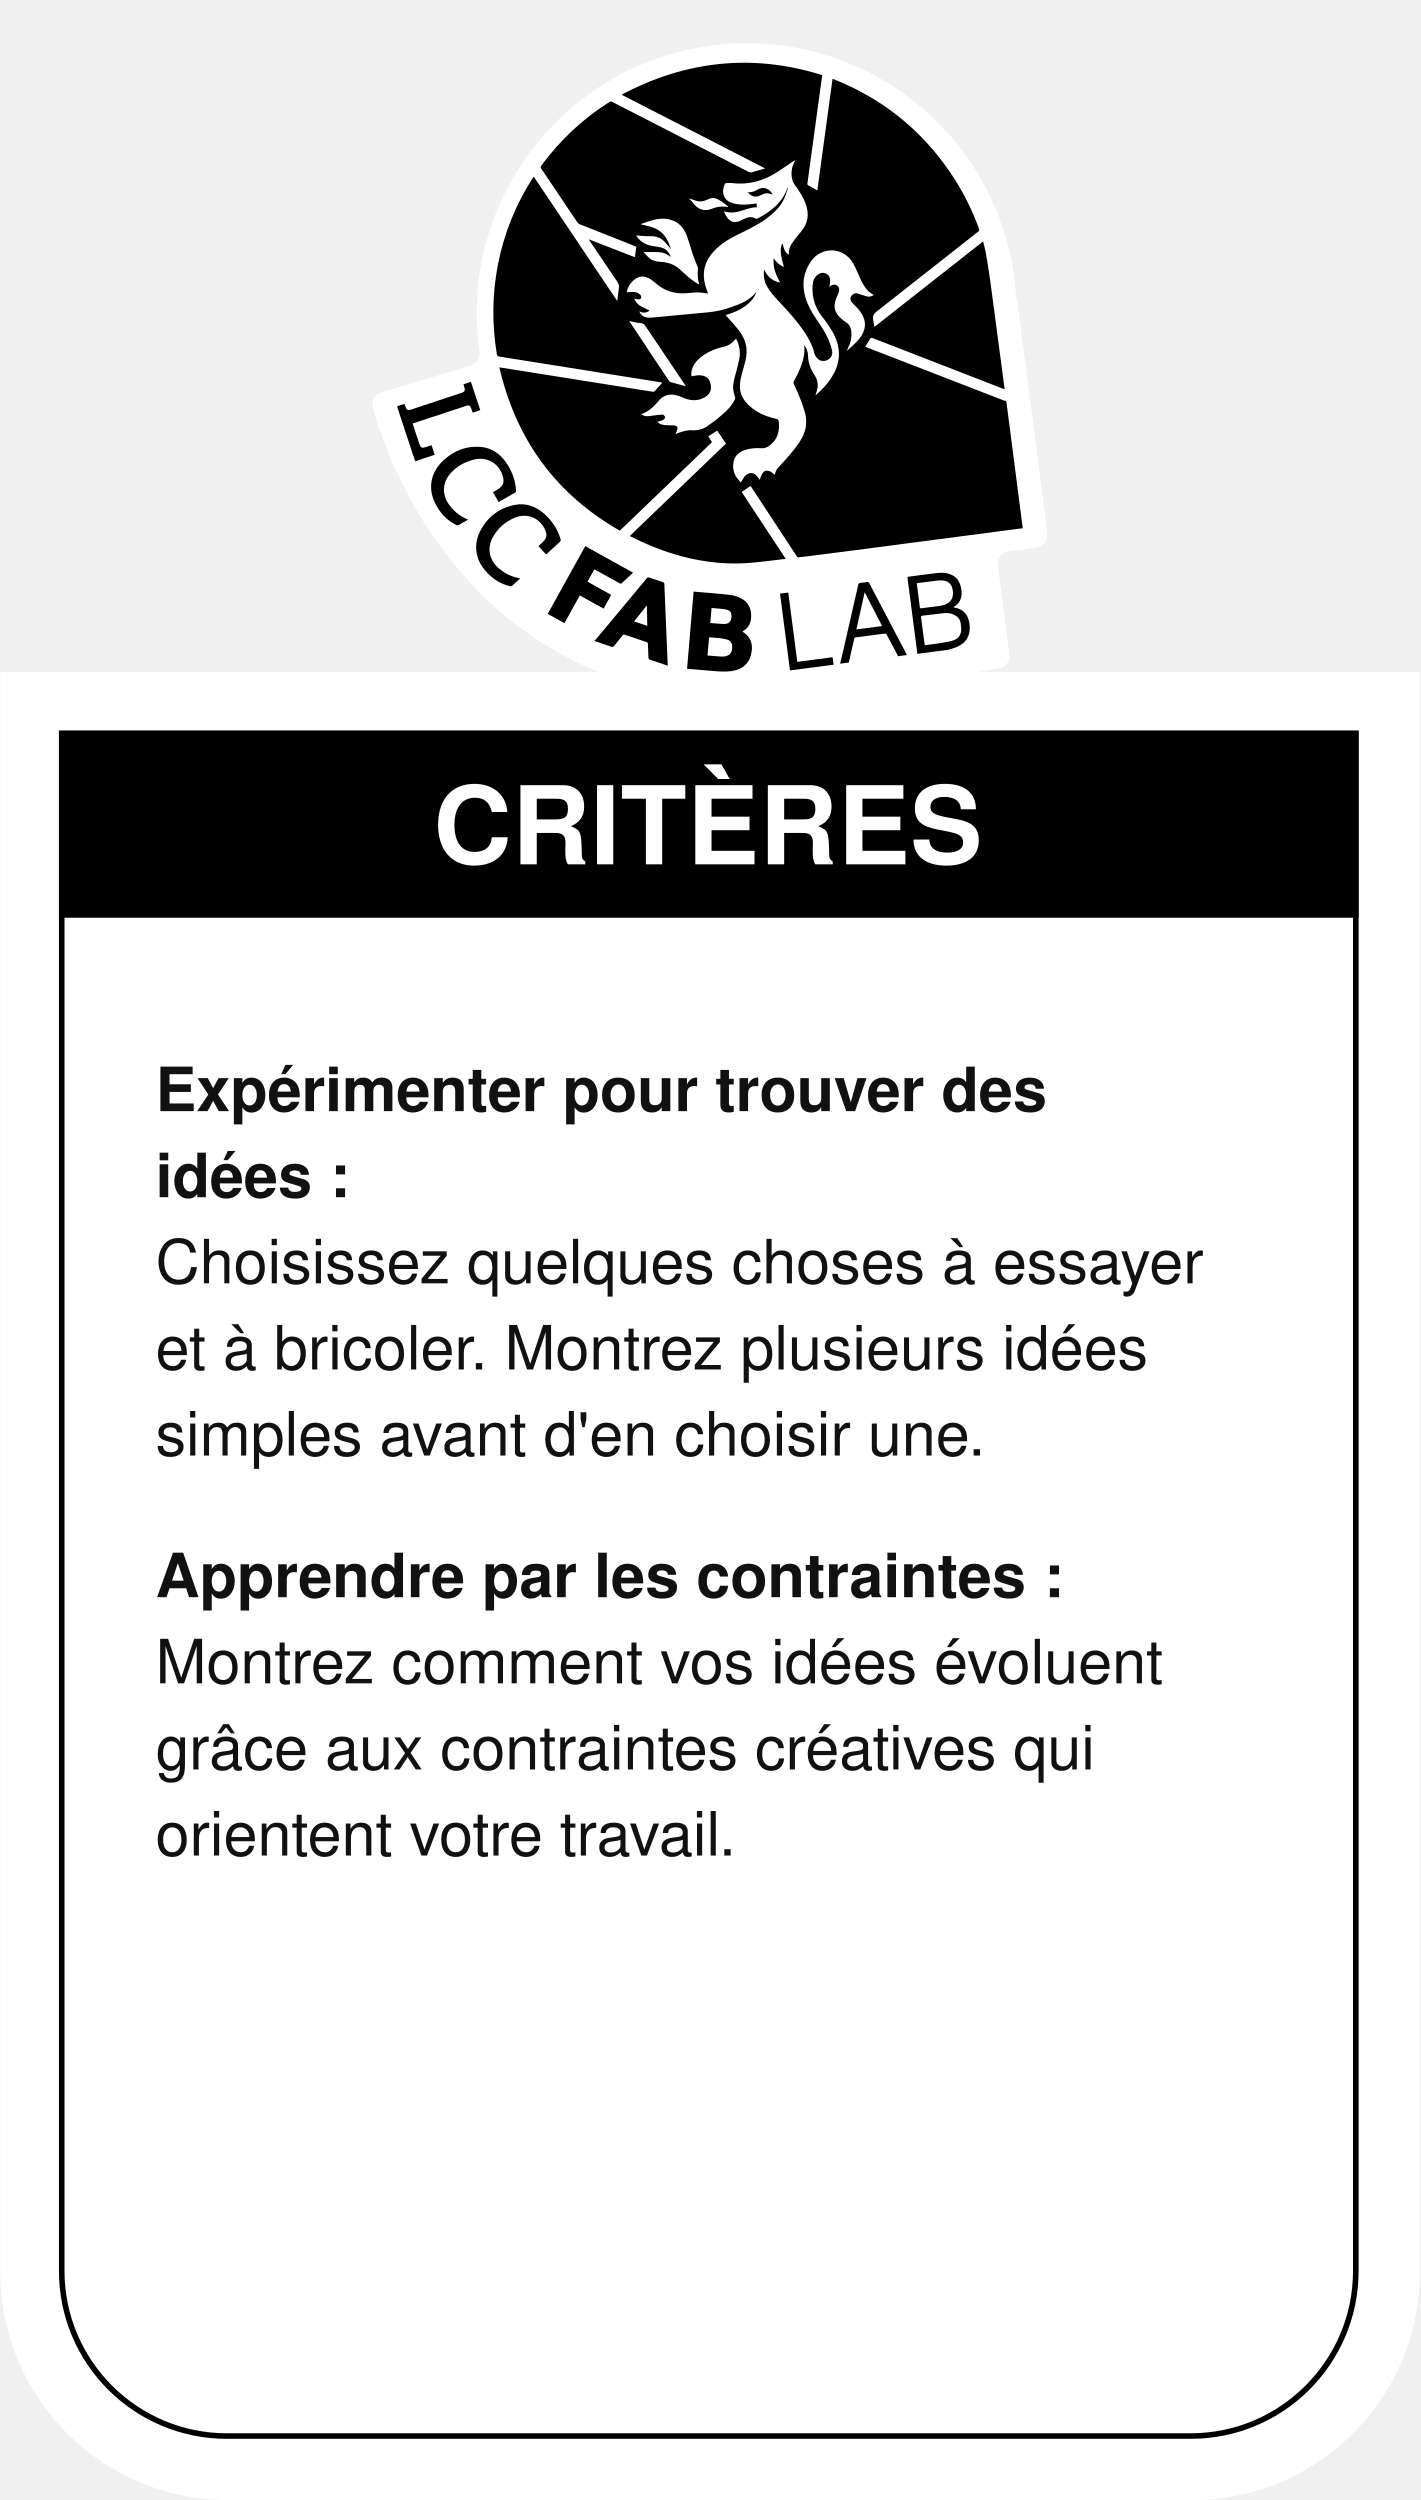
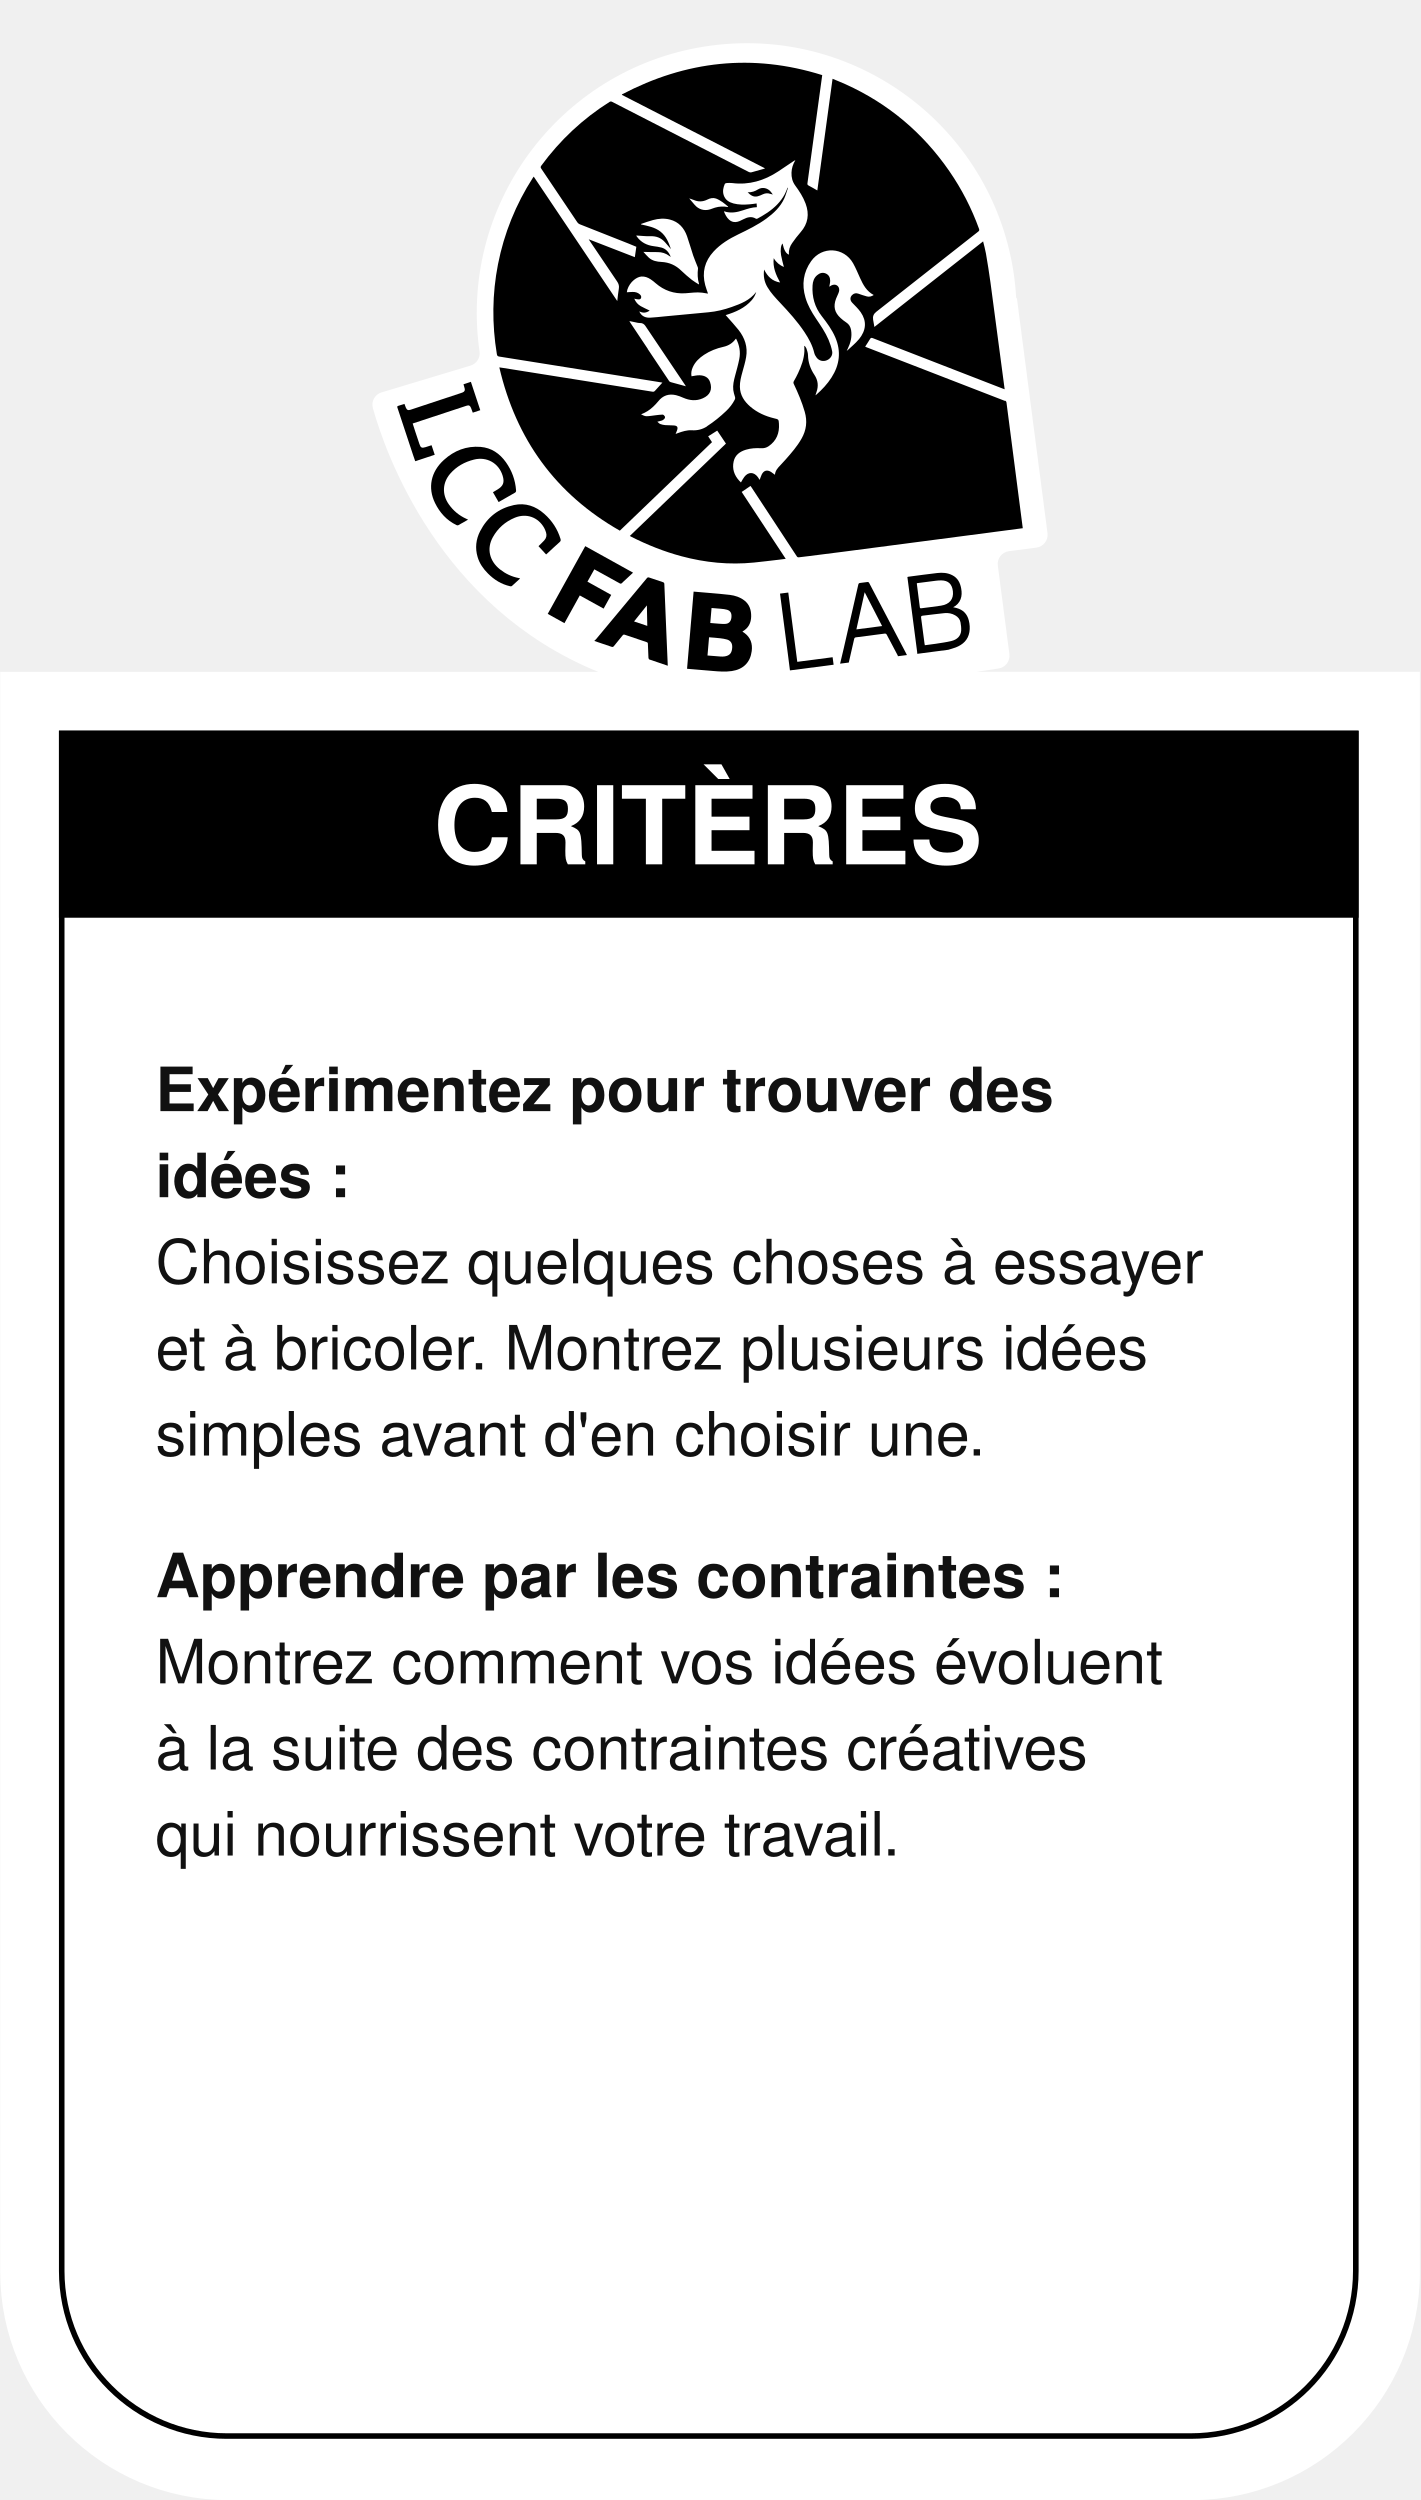
<svg xmlns="http://www.w3.org/2000/svg" id="Layer_5" viewBox="0 0 255.6 450">
  <defs>
    <style>.cls-1{font-family:Helvetica, Helvetica;}.cls-2{font-size:12px;}.cls-3,.cls-4{fill:#fff;}.cls-5{font-family:Helvetica-Bold, Helvetica;}.cls-5,.cls-4{font-weight:700;}.cls-4{font-family:HelveticaNeue-Bold, 'Helvetica Neue';font-size:19.55px;}</style>
  </defs>
  <path class="cls-3" d="M175.75,120.93c1.6-.24,2.96-.45,3.99-.6,1.25-.19,2.11-1.34,1.95-2.59l-2.08-15.93c-.17-1.27.73-2.43,2-2.6l4.94-.64c1.27-.17,2.16-1.33,2-2.6l-5.51-42.31-.12.02c-.07-1.19-.18-2.39-.33-3.59-3.47-26.61-27.85-45.37-54.46-41.9-26.61,3.47-45.37,27.85-41.9,54.46.03.21.06.42.09.63.16,1.13-.54,2.2-1.63,2.53l-16.01,4.82c-1.21.36-1.9,1.63-1.56,2.84,2.24,8.02,11.9,35.79,40.57,47.47H.04v288.06c0,22.62,18.4,41.02,41.02,41.02h173.5c22.62,0,41.02-18.4,41.02-41.02V120.93h-79.81Z" />
  <path d="M165.11,117.68c0-.13-.01-.25-.03-.38-.57-4.35-1.13-8.7-1.7-13.05l-.05-.39c.08-.02.13-.04.18-.05,1.74-.23,3.49-.47,5.23-.67.91-.1,1.82-.04,2.66.39,1,.5,1.44,1.39,1.62,2.44.11.63.12,1.26-.11,1.88-.22.61-.73,1.16-1.34,1.45.21.05.41.09.6.14,1.17.31,1.91,1.05,2.21,2.22.18.7.23,1.41.11,2.12-.25,1.41-1.16,2.25-2.44,2.75-.44.17-.91.29-1.36.43l-5.58.73ZM166.48,116.14c.67-.09,1.32-.16,1.95-.26.93-.15,1.88-.27,2.79-.49,1.1-.26,1.72-.93,1.79-1.87.03-.5-.03-1.01-.12-1.5-.1-.55-.45-.97-.94-1.25-.59-.35-1.25-.47-1.92-.41-1.31.13-2.62.31-3.93.46-.26.03-.34.11-.3.38.21,1.54.41,3.08.61,4.62.01.09.03.19.06.32ZM165.05,104.97c-.01.06-.02.08-.02.1.18,1.41.36,2.83.54,4.24.02.17.11.2.26.18,1.18-.16,2.37-.29,3.54-.47,1.56-.24,2.31-1.17,2.15-2.6-.15-1.29-.82-1.93-2.08-1.95-.32,0-.64.02-.96.06-1.14.14-2.29.29-3.43.44Z" />
  <path d="M151.21,119.49c.22-.91.44-1.82.65-2.73.88-3.84,1.76-7.68,2.63-11.52.05-.21.13-.29.34-.31.42-.04.84-.09,1.25-.16.22-.04.31.04.4.22,2.17,4.15,4.34,8.29,6.52,12.43.09.16.17.33.25.49l-1.63.21s-.01-.1-.03-.14c-.67-1.27-1.33-2.54-2.01-3.8-.04-.07-.18-.15-.27-.14-1.77.22-3.55.45-5.32.69-.08.01-.2.12-.22.2-.34,1.44-.66,2.89-.99,4.33l-1.57.2ZM154.15,113.29l4.63-.6c-1.07-2.07-2.12-4.11-3.14-6.09-.48,2.17-.99,4.42-1.49,6.69Z" />
  <path d="M142.19,120.67c-.12-.92-.23-1.84-.35-2.76-.46-3.57-.93-7.13-1.39-10.7-.01-.11-.03-.23-.05-.36l1.49-.19,1.62,12.47,6.36-.83.18,1.35-7.85,1.02Z" />
  <path d="M133.64,113.69c.13.09.25.16.35.24,1.12.82,1.49,1.94,1.32,3.27-.26,2.04-1.53,3.29-3.59,3.59-1.15.17-2.3.08-3.45-.02-1.51-.13-3.03-.26-4.6-.39.39-4.63.78-9.25,1.18-13.89.97.08,1.91.15,2.85.24,1.22.11,2.45.2,3.67.35.95.12,1.85.41,2.62,1.01.94.73,1.24,1.75,1.22,2.88-.02,1.15-.48,2.06-1.49,2.65-.02.01-.04.04-.08.07ZM127.35,117.99c.78.06,1.53.13,2.27.18.28.02.57.03.85-.02.91-.16,1.28-.63,1.33-1.64.03-.69-.27-1.19-.92-1.39-.4-.12-.82-.18-1.23-.23-.66-.08-1.33-.12-2.02-.18-.09,1.1-.18,2.17-.28,3.28ZM127.85,112.14c.56.05,1.08.1,1.6.13.41.02.82.07,1.22.02.6-.07.94-.52.99-1.2.06-.71-.17-1.14-.78-1.33-.35-.11-.72-.14-1.09-.18-.56-.06-1.12-.09-1.71-.14-.08.91-.15,1.79-.23,2.69Z" />
  <path d="M120.19,119.83c-1.14-.39-2.23-.75-3.32-1.13-.08-.03-.14-.21-.15-.32-.04-.83-.08-1.66-.1-2.49,0-.18-.07-.26-.23-.31-1.31-.44-2.63-.88-3.94-1.33-.19-.06-.28,0-.39.13-.51.64-1.04,1.27-1.55,1.91-.13.16-.23.2-.44.13-.99-.35-1.99-.68-3.1-1.05.14-.14.25-.23.34-.34,3.04-3.65,6.08-7.29,9.11-10.94.13-.16.24-.2.44-.13.82.29,1.64.56,2.47.83.18.06.24.15.25.33.04,1.2.1,2.4.15,3.6.06,1.45.12,2.91.18,4.36.07,1.72.14,3.43.22,5.15.02.52.05,1.03.07,1.6ZM116.51,112.66c-.02-1.24-.05-2.45-.07-3.69-.78.98-1.54,1.92-2.31,2.89.81.27,1.57.53,2.38.8Z" />
  <path d="M105.35,98.31c2.88,1.6,5.72,3.17,8.6,4.77-.72.67-1.41,1.32-2.11,1.96-.05.05-.22.01-.3-.04-1.39-.76-2.77-1.53-4.16-2.3-.13-.07-.26-.14-.4-.22-.41.74-.82,1.47-1.24,2.22,1.42.79,2.84,1.57,4.28,2.38-.45.82-.9,1.63-1.37,2.47-1.44-.8-2.87-1.59-4.29-2.37-.92,1.67-1.84,3.32-2.76,4.99-1.01-.56-2-1.11-3.01-1.67,2.26-4.07,4.5-8.13,6.76-12.2Z" />
  <path d="M93.6,104.15c-.49.45-.97.9-1.47,1.34-.07.06-.22.06-.32.03-1.56-.35-2.86-1.16-3.98-2.29-.85-.85-1.52-1.81-1.86-2.97-.48-1.61-.3-3.18.46-4.66,1.29-2.5,3.32-4.09,6.07-4.69,2.08-.45,3.9.19,5.47,1.58,1.39,1.23,2.38,2.73,2.92,4.51.07.24.05.4-.16.58-.75.66-1.47,1.34-2.2,2.02-.07.06-.15.13-.23.2-.46-.5-.91-.99-1.37-1.49.35-.35.7-.67,1.02-1.02.38-.41.51-.9.34-1.44-.09-.29-.2-.57-.34-.83-1.09-1.94-3.21-2.69-5.29-1.83-1.72.71-3.05,1.89-3.95,3.51-1.14,2.05-.62,4.28,1.29,5.79,1,.79,2.12,1.32,3.37,1.56.06.01.11.02.17.04.02,0,.03.02.06.05Z" />
  <path d="M84.25,93.54c-.61.35-1.19.69-1.78,1.01-.08.04-.22,0-.32-.04-1.76-.86-2.99-2.23-3.84-3.96-1.35-2.75-.77-5.62,1.59-7.76,1.86-1.69,4.06-2.55,6.59-2.35,1.97.16,3.46,1.19,4.58,2.77,1.07,1.51,1.68,3.18,1.82,5.03.02.22-.03.36-.24.47-.96.54-1.91,1.09-2.9,1.66-.34-.59-.67-1.17-1.02-1.77.28-.16.54-.31.79-.47,1.07-.64,1.32-1.29.96-2.49-.69-2.28-2.86-3.5-5.18-2.91-1.67.42-3.12,1.22-4.26,2.53-1.41,1.62-1.5,3.75-.26,5.51.82,1.17,1.89,2.05,3.19,2.63.08.04.16.07.27.13Z" />
  <path d="M86.43,73.84c-.47.16-.89.3-1.33.44-.11-.3-.2-.58-.32-.86-.18-.43-.39-.53-.83-.38-2.66.88-5.32,1.76-7.97,2.63-.55.18-1.11.37-1.7.56.16.5.32.98.47,1.46.24.74.49,1.48.74,2.22.22.68.43.79,1.1.58.35-.11.7-.23,1.09-.35.19.58.38,1.14.57,1.72-1.18.39-2.32.77-3.51,1.16-.13-.37-.26-.73-.38-1.1-.94-2.84-1.88-5.68-2.82-8.53-.06-.18-.06-.28.16-.34.37-.1.72-.23,1.1-.35.09.24.16.46.25.67.19.44.41.53.86.38,1.88-.62,3.76-1.24,5.64-1.87,1.14-.38,2.28-.75,3.42-1.13.1-.03.2-.07.3-.11.34-.14.46-.36.37-.72-.06-.24-.14-.48-.21-.75.44-.15.86-.29,1.33-.44.56,1.69,1.12,3.37,1.68,5.08Z" />
  <path d="M180.88,72.16c-8.28-3.21-16.56-6.42-24.85-9.63-.09-.04-.19-.08-.3-.13.3-.48.6-.91.87-1.37.13-.23.26-.26.51-.16,7.78,3.03,15.56,6.04,23.34,9.06.12.04.23.08.39.14l-.05-.35c-.16-1.18-.31-2.36-.47-3.55-.68-5.12-1.35-10.23-2.04-15.35-.23-1.73-.52-3.46-.81-5.18-.12-.72-.33-1.42-.51-2.19-6.55,5.15-13.05,10.26-19.57,15.4-.09-.47-.16-.89-.23-1.3q-.15-.86.55-1.41s.09-.07.14-.11c6.08-4.78,12.15-9.57,18.23-14.34.18-.14.23-.26.15-.49-1.34-3.7-3.12-7.17-5.36-10.41-4.78-6.92-10.99-12.15-18.66-15.62-.76-.34-1.54-.65-2.35-.99-.92,6.72-1.83,13.39-2.74,20.1-.55-.31-1.05-.61-1.57-.88-.19-.1-.24-.21-.21-.41.7-5.1,1.4-10.21,2.09-15.31.19-1.37.37-2.74.57-4.16-12.53-3.93-24.52-2.58-36.05,3.47,0,.03,0,.06,0,.09,8.57,4.4,17.14,8.8,25.71,13.2,0,.02-.01.05-.02.07-.8.23-1.59.46-2.39.67-.14.04-.33.01-.46-.06-8.21-4.2-16.41-8.41-24.61-12.63-.18-.09-.3-.08-.47.02-4.82,3.04-8.9,6.87-12.27,11.46-.15.21-.16.34-.01.55,2.17,3.22,4.33,6.45,6.5,9.67.09.14.26.27.41.33,2.92,1.16,5.84,2.32,8.77,3.47.48.19.95.39,1.43.59-.09.63-.18,1.24-.27,1.87-2.77-1.07-5.5-2.13-8.3-3.22.08.14.12.2.17.27,1.64,2.44,3.27,4.88,4.93,7.31.29.42.41.82.32,1.32-.13.7-.18,1.42-.28,2.22-5.04-7.51-10.03-14.94-15.04-22.4-.06.08-.12.15-.16.22-3.07,4.79-5.17,9.97-6.27,15.55-1.05,5.37-1.1,10.76-.21,16.16.05.28.11.41.42.46,9.39,1.49,18.78,2.99,28.17,4.49.39.06.77.13,1.21.2-.46.51-.9.98-1.31,1.45-.14.17-.28.22-.5.18-8.95-1.43-17.9-2.85-26.85-4.27-.21-.03-.41-.06-.69-.1,3.02,12.96,10.13,22.8,21.69,29.39,5.54-5.32,11.06-10.62,16.59-15.93-.24-.36-.46-.69-.69-1.05.55-.35,1.08-.68,1.63-1.03.53.79,1.05,1.57,1.57,2.34-5.78,5.56-11.53,11.08-17.3,16.62.11.06.18.11.26.15,2.89,1.46,5.89,2.66,9.02,3.5,4.28,1.15,8.63,1.58,13.05,1.14,1.5-.15,2.99-.34,4.48-.51.4-.05.81-.1,1.25-.16-2.66-4.04-5.29-8.03-7.93-12.04.55-.37,1.07-.72,1.59-1.08.07.09.12.15.16.22,1.42,2.16,2.84,4.32,4.26,6.48,1.3,1.98,2.61,3.96,3.9,5.95.11.18.23.22.43.19.55-.08,1.11-.13,1.66-.2,2.15-.27,4.31-.54,6.46-.82,4.43-.58,8.86-1.16,13.29-1.74,4.93-.65,9.87-1.29,14.8-1.94,1.24-.16,2.48-.32,3.72-.49l.33-.04-.04-.3c-.97-7.43-1.93-14.87-2.89-22.3-.03-.2-.1-.3-.29-.37ZM124.8,35.96c.87.41,1.71.38,2.56-.05.49-.25,1.02-.35,1.53-.17.41.15.8.4,1.16.64.36.24.68.54,1.02.82-.01.02-.03.05-.04.07-.79-.15-1.57-.12-2.34.11-.29.09-.57.21-.86.3-1.05.33-2.1.02-2.8-.82-.32-.38-.65-.76-.97-1.14.22.07.49.13.73.25ZM114.65,42.4c.82.04,1.64.15,2.45.12,1.06-.04,1.91.31,2.6,1.08.36.41.7.83,1.07,1.24-.41-1.19-.86-2.35-1.9-3.16-1.02-.79-2.26-1.01-3.48-1.28v-.09c.71-.24,1.42-.51,2.15-.7,1-.27,2.02-.35,3.04-.09,1.59.41,2.55,1.5,3.08,2.98.41,1.16.73,2.35,1.12,3.51.23.68.53,1.34.79,2.02.04.1.08.21.07.3-.11.93-.09,1.85.18,2.76,0,.01,0,.03-.03.11-.43-.28-.87-.52-1.25-.82-.65-.53-1.3-1.06-1.9-1.65-1-.99-2.18-1.51-3.58-1.58-.82-.04-1.62-.19-2.26-.76-.36-.32-.66-.7-.99-1.05.91.02,1.75.05,2.58.04.77,0,1.46.22,2.07.68.07.05.14.1.28.19-.34-.86-.85-1.46-1.69-1.69-.46-.12-.94-.19-1.41-.25-1.23-.16-2.25-.69-2.99-1.7-.04-.05-.08-.11-.13-.19.05-.01.09-.03.12-.03ZM116.6,62.8c-1.06-1.59-2.12-3.18-3.18-4.77-.04-.06-.07-.12-.13-.24,0,0,0,0,0,0,0,0,0,0,0,0,.19.04.37.08.53.11.18.04.36.07.53.11.04,0,.09.02.13.03.24.05.49.12.73.11.13,0,.24,0,.34.04.31.08.51.3.71.61,2.32,3.47,4.66,6.93,6.99,10.4.03.05.06.1.1.16.03.04.05.09.09.14,0,0,.01.02.02.03-.22-.06-.37-.1-.51-.14-.51-.14-1.03-.28-1.54-.42-.22-.06-.44-.12-.66-.18-.06-.02-.12-.05-.18-.08,0,0,0,0,0,0-.06-.04-.11-.08-.14-.14-1.28-1.91-2.56-3.83-3.84-5.75ZM127.28,76.74c-.83.54-1.74.77-2.73.71-.89-.06-1.72.22-2.54.51-.12.04-.24.09-.4.15.09-.23.18-.42.25-.62.22-.6.06-.87-.59-.91-.52-.04-1.03-.02-1.55-.06-.3-.03-.6-.09-.88-.2-.18-.07-.32-.25-.52-.41.33-.08.57-.13.81-.21.13-.04.24-.12.35-.21.17-.14.29-.33.19-.54-.07-.14-.26-.32-.4-.32-.4,0-.81.07-1.21.11-.57.06-1.14.18-1.7.18-.33,0-.65-.19-.97-.34.83-.32,1.55-.77,2.17-1.36.32-.31.64-.63.92-.98.83-1.06,1.91-1.41,3.2-1.11.44.1.87.28,1.29.46,1.16.51,2.34.63,3.52.11,1.34-.58,1.77-1.6,1.32-2.93-.29-.86-1.02-1.19-1.86-1.22-.49-.02-.98.11-1.48.18-.11-.58,0-1.11.23-1.63.43-.97,1.18-1.67,2.04-2.24,1.06-.7,2.24-1.16,3.47-1.43.92-.2,1.64-.66,2.19-1.4.02-.02.04-.04.09-.08.62,1.18.83,2.41.58,3.68-.2,1.02-.49,2.03-.76,3.03-.22.83-.42,1.67-.32,2.54.05.4.17.8.29,1.18.07.21.07.37-.03.57-.39.76-.91,1.43-1.53,2.02-1.07,1.02-2.21,1.95-3.45,2.75ZM154.56,61.11c-.58.71-1.32,1.29-1.99,1.93-.03.02-.06.04-.16.09.08-.16.13-.26.18-.35.52-1.06.8-2.16.61-3.34-.1-.59-.36-1.08-.89-1.41-.35-.22-.68-.49-.99-.77-1.11-1.01-1.36-2.09-.83-3.5.12-.32.29-.62.41-.94.07-.19.16-.39.16-.59.03-.8-.69-1.23-1.42-.85-.13.07-.26.16-.37.23.06-.36.16-.72.16-1.08,0-.59-.25-1.07-.81-1.31-.58-.24-1.09-.06-1.54.32-.57.48-.78,1.15-.82,1.85-.12,2.03.38,3.89,1.65,5.51.94,1.2,1.84,2.42,2.45,3.84,1.07,2.52.78,4.92-.68,7.2-.75,1.18-1.7,2.19-2.75,3.11-.03.02-.06.04-.15.11.07-.23.12-.4.18-.57.4-1.1.29-2.13-.37-3.12-.71-1.06-1.12-2.22-1.15-3.51,0-.41-.15-.82-.28-1.22-.06-.18-.21-.33-.32-.49-.02.01-.04.02-.07.04,0,.31.04.62.02.92-.06,1.4-.55,2.69-1.13,3.94-.23.5-.49.98-.76,1.45-.1.18-.11.32-.02.51.77,1.62,1.47,3.27,1.97,5,.5,1.72.3,3.32-.58,4.86-.77,1.36-1.79,2.53-2.82,3.7-.32.37-.65.73-.99,1.08-.48.49-.92.99-.97,1.71-.25-.18-.47-.36-.7-.51-.7-.44-1.31-.28-1.68.46-.15.3-.24.63-.37.97-.11-.17-.22-.36-.34-.52-.71-.94-1.71-.95-2.42-.02-.22.28-.38.61-.61,1-.1-.1-.21-.2-.31-.31-.91-1-1.3-2.16-1-3.48.26-1.16,1.12-1.77,2.2-2.1.89-.27,1.81-.32,2.73-.27.5.03.95-.08,1.36-.36,1.43-.98,1.97-2.37,1.86-4.05-.05-.79-.07-.79-.85-.97-1.59-.38-3.05-1.03-4.3-2.1-1.09-.94-1.85-2.07-1.88-3.57-.02-.91.21-1.78.45-2.65.24-.89.52-1.78.67-2.69.32-1.83-.23-3.46-1.36-4.9-.66-.83-1.39-1.61-2.09-2.41-.07-.08-.14-.16-.23-.26,1.79-.55,3.45-1.26,4.7-2.7.36-.42.63-.89.8-1.47-1.14,1.51-2.78,2.13-4.42,2.71-1.36.48-2.75.82-4.19.95-2.66.25-5.33.5-7.99.75-.83.08-1.65.18-2.48.22-.79.04-1.47-.21-1.88-.94-.02-.04-.04-.08-.08-.19.7.36,1.3.26,1.86-.15-.54-.26-1.08-.5-1.6-.79-.53-.3-.92-.74-1.17-1.35.24.05.43.11.63.12.22.02.48.04.58-.22.1-.25,0-.49-.2-.66-.36-.34-.81-.46-1.3-.45-.35,0-.7.04-1.05.06h0c.03-.32.13-.65.29-.97.08-.16.17-.31.27-.46.2-.3.45-.57.72-.79.41-.33.86-.56,1.3-.61.64-.06,1.19.16,1.71.5.32.21.62.45.9.7,1.53,1.33,3.3,1.93,5.32,1.81,1.01-.06,2.02-.24,3.04-.11.36.05.71.12,1.06.17-.16-.49-.36-1-.5-1.52-.62-2.3-.09-4.33,1.52-6.07,1.24-1.34,2.77-2.27,4.4-3.06,1.76-.85,3.51-1.7,5.1-2.86,1.32-.97,2.5-2.08,3.2-3.6.28-.61.45-1.28.68-1.92-.03,0-.06-.02-.08-.03-.16.38-.3.78-.49,1.14-.73,1.39-1.83,2.45-3.11,3.33-.57.39-1.18.73-1.78,1.07-.09.05-.24.08-.32.03-.79-.48-1.54-.26-2.28.12-.44.22-.86.46-1.37.49-.46.03-.85-.13-1.18-.43-.44-.4-.7-.92-.92-1.47.05-.01.07-.02.08-.02,1.15.38,2.26.17,3.36-.2.81-.27,1.61-.53,2.49-.56-.02-.21-.03-.4-.05-.67-.45.06-.87.13-1.29.16-.97.08-1.93.09-2.88-.16-.81-.22-1.47-.64-1.75-1.48-.23-.7-.09-1.37.19-2.02.04-.09.2-.16.31-.17.34-.02.69-.04,1.02,0,3.04.39,5.78-.44,8.3-2.1.93-.61,1.85-1.24,2.77-1.86.08-.05.16-.09.31-.17-.44.74-.67,1.46-.7,2.25-.03.86.16,1.63.68,2.34.74,1.01,1.42,2.05,1.86,3.24.7,1.9.45,3.61-.91,5.16-.54.61-1.04,1.27-1.51,1.94-.41.58-.65,1.25-.58,1.98,0,.04,0,.07-.01.11-.56-.24-.88-.83-1.14-2.01-.29.28-.43,1.16-.27,2.09.13.72.33,1.42.51,2.14-.75-.32-1.37-.81-1.83-1.59-.2,1.64.4,3,1.15,4.38-1.41-.23-2.26-1.08-2.88-2.33-.16,1.18.03,2.2.59,3.15.62,1.06,1.47,1.95,2.3,2.84,1.57,1.67,3.12,3.37,4.39,5.29.77,1.16,1.43,2.37,1.75,3.74.07.3.25.6.44.85.44.57,1.17.73,1.82.46.65-.27,1.09-.92.96-1.61-.14-.71-.37-1.42-.65-2.08-.58-1.36-1.42-2.57-2.25-3.8-.8-1.19-1.51-2.42-1.91-3.8-.69-2.35-.39-4.56,1.03-6.56,1.95-2.74,5.89-2.53,7.55.39.48.86.85,1.77,1.26,2.67.55,1.22,1.17,2.37,2.45,3.04-.41.28-.81.36-1.22.26-.53-.14-1.04-.32-1.55-.5-.42-.15-.79-.07-1.11.24-.42.4-.4.96,0,1.38.53.56,1.1,1.09,1.54,1.72,1.11,1.6,1,3.26-.33,4.88Z" />
  <path d="M139.13,35.01c-.2-.05-.37-.07-.53-.13-.46-.17-.89-.09-1.33.11-.29.14-.59.27-.9.35-.74.18-1.27-.19-1.79-.73.73.04,1.32-.18,1.88-.53.75-.46,1.74-.25,2.29.45.12.15.23.3.37.49Z" />
  <path class="cls-3" d="M40.83,438.5c-16.39,0-29.72-13.33-29.72-29.72V132.02h232.93v276.76c0,16.39-13.33,29.72-29.72,29.72H40.83Z" />
  <path d="M243.54,132.52v276.26c0,16.11-13.11,29.21-29.22,29.21H40.83c-16.11,0-29.22-13.11-29.22-29.21V132.52h231.93M244.54,131.52H10.61v277.26c0,16.69,13.53,30.21,30.22,30.21h173.5c16.69,0,30.22-13.53,30.22-30.21V131.52h0Z" />
  <rect x="10.61" y="131.52" width="233.93" height="33.67" />
  <text class="cls-4" transform="translate(78 155.58)">
    <tspan x="0" y="0">CRITÈRES</tspan>
  </text>
  <text font-family="Helvetica, Arial, sans-serif" font-size="11" fill="#111" transform="translate(28 200)">
-     <tspan x="0" y="0.0" font-weight="700">Expérimenter pour trouver des</tspan>
+     <tspan x="0" y="0.0" font-weight="700">Expérimentez pour trouver des</tspan>
    <tspan x="0" y="15.5" font-weight="700">idées :</tspan>
    <tspan x="0" y="31.0">Choisissez quelques choses à essayer</tspan>
    <tspan x="0" y="46.5">et à bricoler. Montrez plusieurs idées</tspan>
    <tspan x="0" y="62.0">simples avant d'en choisir une.</tspan>
    <tspan x="0" y="87.5" font-weight="700">Apprendre par les contraintes :</tspan>
    <tspan x="0" y="103.0">Montrez comment vos idées évoluent</tspan>
-     <tspan x="0" y="118.5">grâce aux contraintes créatives qui</tspan>
-     <tspan x="0" y="134.0">orientent votre travail.</tspan>
+     <tspan x="0" y="118.5">à la suite des contraintes créatives</tspan>
+     <tspan x="0" y="134.0">qui nourrissent votre travail.</tspan>
  </text>
</svg>
